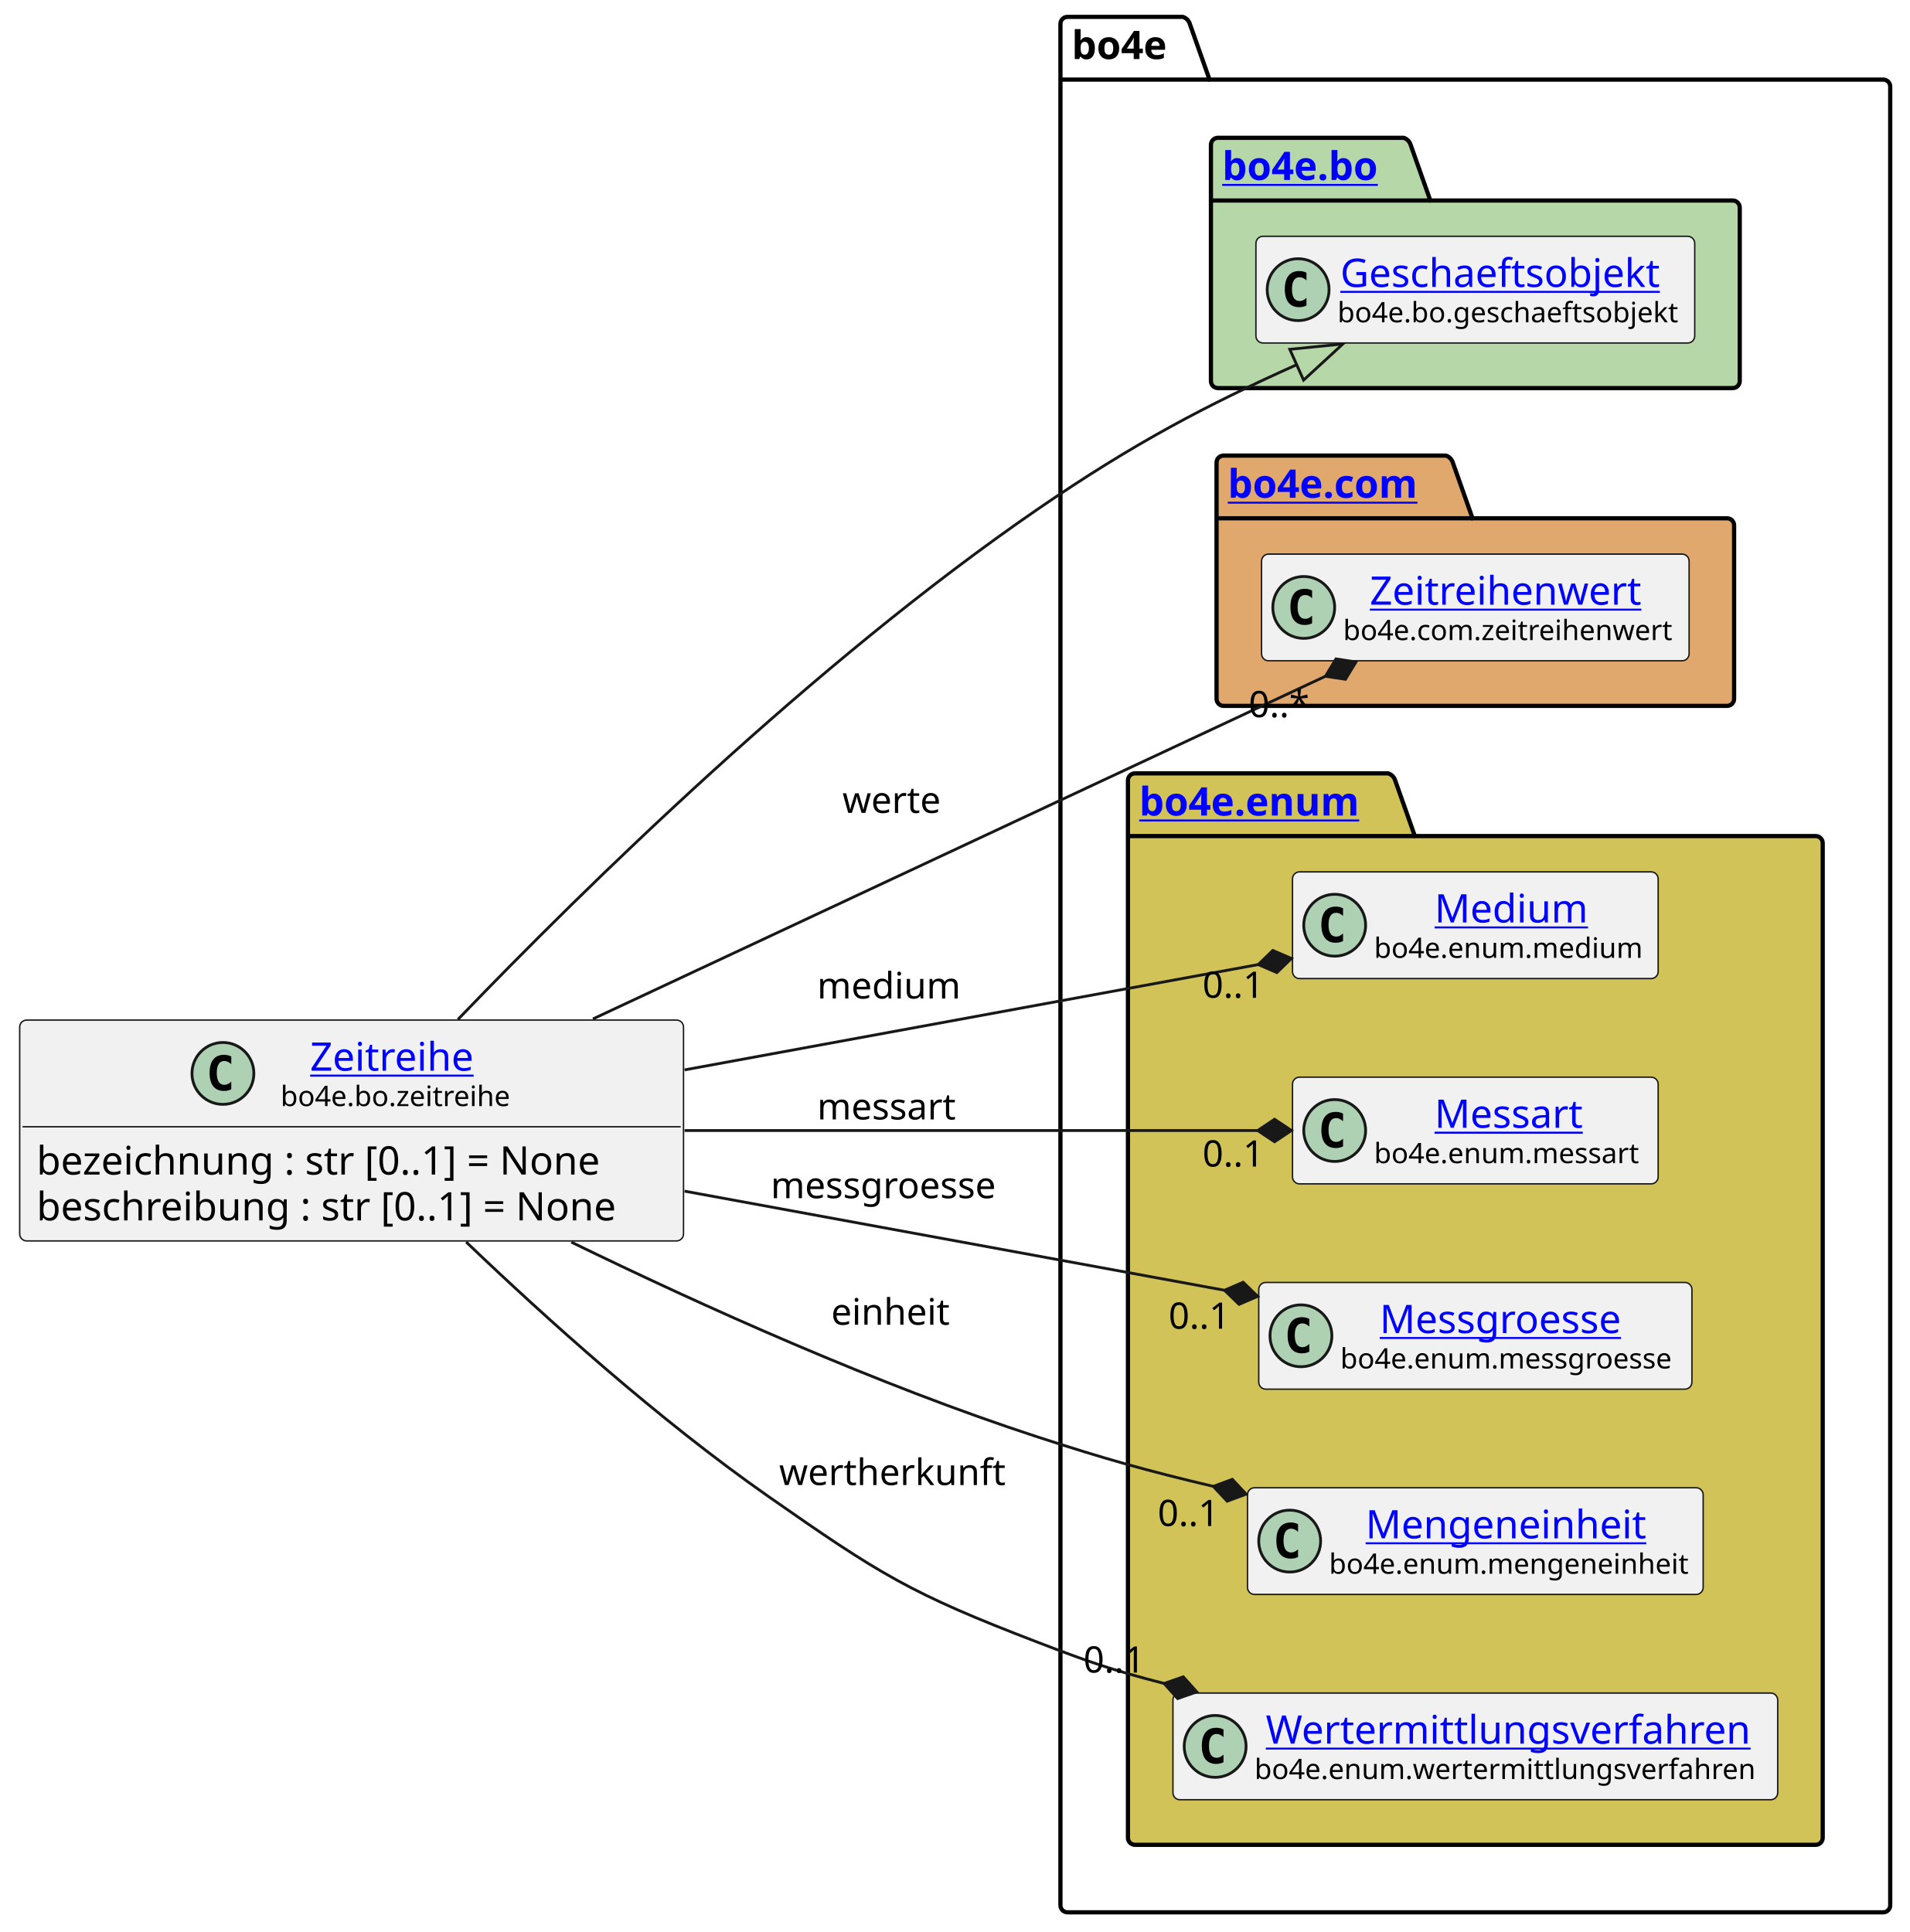
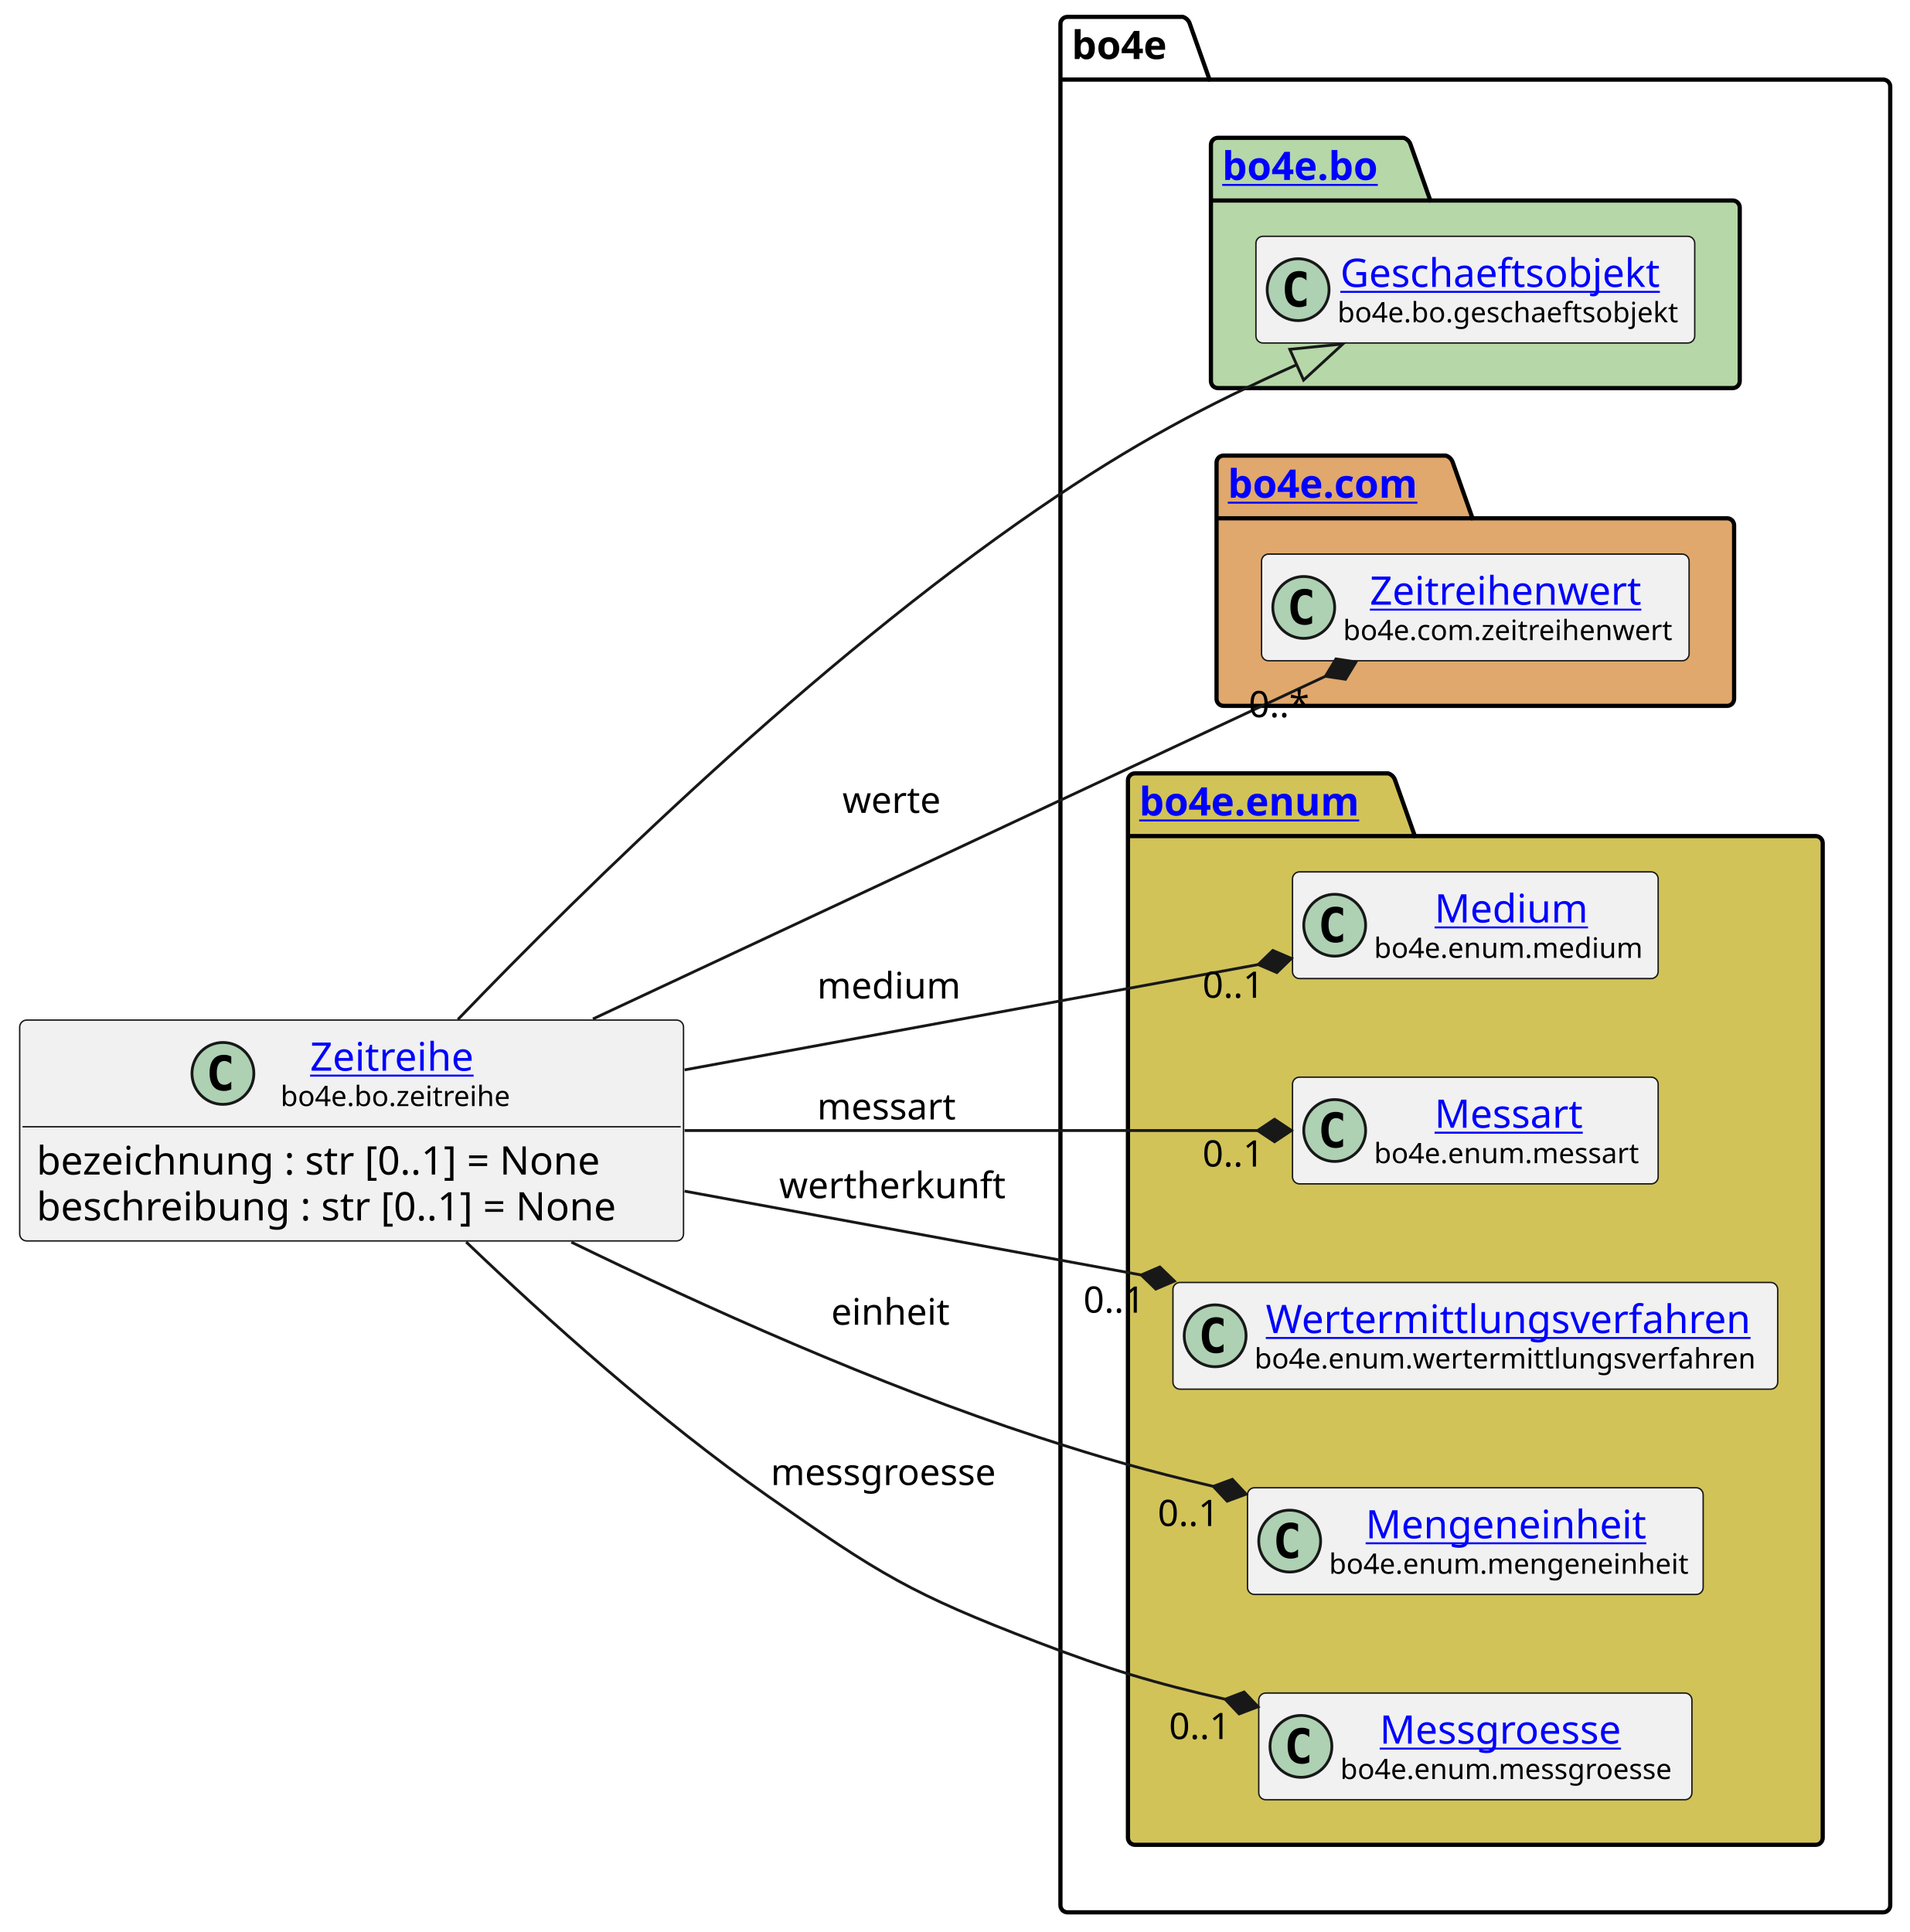
<svg xmlns="http://www.w3.org/2000/svg" xmlns:xlink="http://www.w3.org/1999/xlink" contentStyleType="text/css" height="687px" preserveAspectRatio="none" style="width:679px;height:687px;background:#FFFFFF;" version="1.1" viewBox="0 0 679 687" width="679px" zoomAndPan="magnify">
  <defs />
  <g>
    <g id="cluster_bo4e">
      <path d="M379.5,6 L420.5,6 A3.75,3.75 0 0 1 423,8.5 L430,28.297 L669.5,28.297 A2.5,2.5 0 0 1 672,30.797 L672,677.5 A2.5,2.5 0 0 1 669.5,680 L379.5,680 A2.5,2.5 0 0 1 377,677.5 L377,8.5 A2.5,2.5 0 0 1 379.5,6 " fill="none" style="stroke:#000000;stroke-width:1.5;" />
      <line style="stroke:#000000;stroke-width:1.5;" x1="377" x2="430" y1="28.297" y2="28.297" />
      <text fill="#000000" font-family="sans-serif" font-size="14" font-weight="bold" lengthAdjust="spacing" textLength="40" x="381" y="20.995">bo4e</text>
    </g>
    <g id="cluster_bo">
      <path d="M433,49 L499,49 A3.75,3.75 0 0 1 501.5,51.5 L508.5,71.297 L616,71.297 A2.5,2.5 0 0 1 618.5,73.797 L618.5,135.5 A2.5,2.5 0 0 1 616,138 L433,138 A2.5,2.5 0 0 1 430.5,135.5 L430.5,51.5 A2.5,2.5 0 0 1 433,49 " fill="#B6D7A8" style="stroke:#000000;stroke-width:1.5;" />
      <line style="stroke:#000000;stroke-width:1.5;" x1="430.5" x2="508.5" y1="71.297" y2="71.297" />
      <a href="https://bo4e.github.io/BO4E-python/latest/api/bo4e.bo.html" target="_top" title="https://bo4e.github.io/BO4E-python/latest/api/bo4e.bo.html" xlink:actuate="onRequest" xlink:href="https://bo4e.github.io/BO4E-python/latest/api/bo4e.bo.html" xlink:show="new" xlink:title="https://bo4e.github.io/BO4E-python/latest/api/bo4e.bo.html" xlink:type="simple">
        <text fill="#0000FF" font-family="sans-serif" font-size="14" font-weight="bold" lengthAdjust="spacing" text-decoration="underline" textLength="65" x="434.5" y="63.995">bo4e.bo</text>
      </a>
    </g>
    <g id="cluster_com">
      <path d="M435,162 L514,162 A3.75,3.75 0 0 1 516.5,164.5 L523.5,184.297 L614,184.297 A2.5,2.5 0 0 1 616.5,186.797 L616.5,248.5 A2.5,2.5 0 0 1 614,251 L435,251 A2.5,2.5 0 0 1 432.5,248.5 L432.5,164.5 A2.5,2.5 0 0 1 435,162 " fill="#E0A86C" style="stroke:#000000;stroke-width:1.5;" />
      <line style="stroke:#000000;stroke-width:1.5;" x1="432.5" x2="523.5" y1="184.297" y2="184.297" />
      <a href="https://bo4e.github.io/BO4E-python/latest/api/bo4e.com.html" target="_top" title="https://bo4e.github.io/BO4E-python/latest/api/bo4e.com.html" xlink:actuate="onRequest" xlink:href="https://bo4e.github.io/BO4E-python/latest/api/bo4e.com.html" xlink:show="new" xlink:title="https://bo4e.github.io/BO4E-python/latest/api/bo4e.com.html" xlink:type="simple">
        <text fill="#0000FF" font-family="sans-serif" font-size="14" font-weight="bold" lengthAdjust="spacing" text-decoration="underline" textLength="78" x="436.5" y="176.995">bo4e.com</text>
      </a>
    </g>
    <g id="cluster_enum">
      <path d="M403.5,275 L493.5,275 A3.75,3.75 0 0 1 496,277.5 L503,297.297 L645.5,297.297 A2.5,2.5 0 0 1 648,299.797 L648,653.5 A2.5,2.5 0 0 1 645.5,656 L403.5,656 A2.5,2.5 0 0 1 401,653.5 L401,277.5 A2.5,2.5 0 0 1 403.5,275 " fill="#D1C358" style="stroke:#000000;stroke-width:1.5;" />
      <line style="stroke:#000000;stroke-width:1.5;" x1="401" x2="503" y1="297.297" y2="297.297" />
      <a href="https://bo4e.github.io/BO4E-python/latest/api/bo4e.enum.html" target="_top" title="https://bo4e.github.io/BO4E-python/latest/api/bo4e.enum.html" xlink:actuate="onRequest" xlink:href="https://bo4e.github.io/BO4E-python/latest/api/bo4e.enum.html" xlink:show="new" xlink:title="https://bo4e.github.io/BO4E-python/latest/api/bo4e.enum.html" xlink:type="simple">
        <text fill="#0000FF" font-family="sans-serif" font-size="14" font-weight="bold" lengthAdjust="spacing" text-decoration="underline" textLength="89" x="405" y="289.995">bo4e.enum</text>
      </a>
    </g>
    <g id="elem_Geschaeftsobjekt">
      <rect codeLine="9" fill="#F1F1F1" height="37.938" id="Geschaeftsobjekt" rx="2.5" ry="2.5" style="stroke:#181818;stroke-width:0.5;" width="156" x="446.5" y="84.03" />
      <ellipse cx="461.5" cy="102.999" fill="#ADD1B2" rx="11" ry="11" style="stroke:#181818;stroke-width:1.0;" />
      <path d="M464.469,108.639 Q463.891,108.936 463.25,109.077 Q462.609,109.233 461.906,109.233 Q459.406,109.233 458.078,107.593 Q456.766,105.936 456.766,102.811 Q456.766,99.686 458.078,98.03 Q459.406,96.374 461.906,96.374 Q462.609,96.374 463.25,96.53 Q463.906,96.686 464.469,96.983 L464.469,99.702 Q463.844,99.124 463.25,98.858 Q462.656,98.577 462.031,98.577 Q460.688,98.577 460,99.655 Q459.312,100.718 459.312,102.811 Q459.312,104.905 460,105.983 Q460.688,107.046 462.031,107.046 Q462.656,107.046 463.25,106.78 Q463.844,106.499 464.469,105.921 L464.469,108.639 Z " fill="#000000" />
      <a href="https://bo4e.github.io/BO4E-python/latest/api/bo4e.bo.html#bo4e.bo.geschaeftsobjekt.Geschaeftsobjekt" target="_top" title="https://bo4e.github.io/BO4E-python/latest/api/bo4e.bo.html#bo4e.bo.geschaeftsobjekt.Geschaeftsobjekt" xlink:actuate="onRequest" xlink:href="https://bo4e.github.io/BO4E-python/latest/api/bo4e.bo.html#bo4e.bo.geschaeftsobjekt.Geschaeftsobjekt" xlink:show="new" xlink:title="https://bo4e.github.io/BO4E-python/latest/api/bo4e.bo.html#bo4e.bo.geschaeftsobjekt.Geschaeftsobjekt" xlink:type="simple">
        <text fill="#0000FF" font-family="sans-serif" font-size="14" lengthAdjust="spacing" text-decoration="underline" textLength="122" x="476.5" y="102.025">Geschaeftsobjekt</text>
      </a>
      <text fill="#000000" font-family="sans-serif" font-size="10" lengthAdjust="spacing" textLength="124" x="475.5" y="114.609">bo4e.bo.geschaeftsobjekt</text>
    </g>
    <g id="elem_Zeitreihenwert">
      <rect codeLine="12" fill="#F1F1F1" height="37.938" id="Zeitreihenwert" rx="2.5" ry="2.5" style="stroke:#181818;stroke-width:0.5;" width="152" x="448.5" y="197.03" />
      <ellipse cx="463.5" cy="215.999" fill="#ADD1B2" rx="11" ry="11" style="stroke:#181818;stroke-width:1.0;" />
      <path d="M466.469,221.639 Q465.891,221.936 465.25,222.077 Q464.609,222.233 463.906,222.233 Q461.406,222.233 460.078,220.593 Q458.766,218.936 458.766,215.811 Q458.766,212.686 460.078,211.03 Q461.406,209.374 463.906,209.374 Q464.609,209.374 465.25,209.53 Q465.906,209.686 466.469,209.983 L466.469,212.702 Q465.844,212.124 465.25,211.858 Q464.656,211.577 464.031,211.577 Q462.688,211.577 462,212.655 Q461.312,213.718 461.312,215.811 Q461.312,217.905 462,218.983 Q462.688,220.046 464.031,220.046 Q464.656,220.046 465.25,219.78 Q465.844,219.499 466.469,218.921 L466.469,221.639 Z " fill="#000000" />
      <a href="https://bo4e.github.io/BO4E-python/latest/api/bo4e.com.html#bo4e.com.zeitreihenwert.Zeitreihenwert" target="_top" title="https://bo4e.github.io/BO4E-python/latest/api/bo4e.com.html#bo4e.com.zeitreihenwert.Zeitreihenwert" xlink:actuate="onRequest" xlink:href="https://bo4e.github.io/BO4E-python/latest/api/bo4e.com.html#bo4e.com.zeitreihenwert.Zeitreihenwert" xlink:show="new" xlink:title="https://bo4e.github.io/BO4E-python/latest/api/bo4e.com.html#bo4e.com.zeitreihenwert.Zeitreihenwert" xlink:type="simple">
        <text fill="#0000FF" font-family="sans-serif" font-size="14" lengthAdjust="spacing" text-decoration="underline" textLength="101" x="487" y="215.025">Zeitreihenwert</text>
      </a>
      <text fill="#000000" font-family="sans-serif" font-size="10" lengthAdjust="spacing" textLength="120" x="477.5" y="227.609">bo4e.com.zeitreihenwert</text>
    </g>
    <g id="elem_Medium">
      <rect codeLine="15" fill="#F1F1F1" height="37.938" id="Medium" rx="2.5" ry="2.5" style="stroke:#181818;stroke-width:0.5;" width="130" x="459.5" y="310.03" />
      <ellipse cx="474.5" cy="328.999" fill="#ADD1B2" rx="11" ry="11" style="stroke:#181818;stroke-width:1.0;" />
      <path d="M477.469,334.639 Q476.891,334.936 476.25,335.077 Q475.609,335.233 474.906,335.233 Q472.406,335.233 471.078,333.592 Q469.766,331.936 469.766,328.811 Q469.766,325.686 471.078,324.03 Q472.406,322.374 474.906,322.374 Q475.609,322.374 476.25,322.53 Q476.906,322.686 477.469,322.983 L477.469,325.702 Q476.844,325.124 476.25,324.858 Q475.656,324.577 475.031,324.577 Q473.688,324.577 473,325.655 Q472.312,326.717 472.312,328.811 Q472.312,330.905 473,331.983 Q473.688,333.046 475.031,333.046 Q475.656,333.046 476.25,332.78 Q476.844,332.499 477.469,331.921 L477.469,334.639 Z " fill="#000000" />
      <a href="https://bo4e.github.io/BO4E-python/latest/api/bo4e.enum.html#bo4e.enum.medium.Medium" target="_top" title="https://bo4e.github.io/BO4E-python/latest/api/bo4e.enum.html#bo4e.enum.medium.Medium" xlink:actuate="onRequest" xlink:href="https://bo4e.github.io/BO4E-python/latest/api/bo4e.enum.html#bo4e.enum.medium.Medium" xlink:show="new" xlink:title="https://bo4e.github.io/BO4E-python/latest/api/bo4e.enum.html#bo4e.enum.medium.Medium" xlink:type="simple">
        <text fill="#0000FF" font-family="sans-serif" font-size="14" lengthAdjust="spacing" text-decoration="underline" textLength="55" x="510" y="328.025">Medium</text>
      </a>
      <text fill="#000000" font-family="sans-serif" font-size="10" lengthAdjust="spacing" textLength="98" x="488.5" y="340.609">bo4e.enum.medium</text>
    </g>
    <g id="elem_Messart">
      <rect codeLine="16" fill="#F1F1F1" height="37.938" id="Messart" rx="2.5" ry="2.5" style="stroke:#181818;stroke-width:0.5;" width="130" x="459.5" y="383.03" />
      <ellipse cx="474.5" cy="401.999" fill="#ADD1B2" rx="11" ry="11" style="stroke:#181818;stroke-width:1.0;" />
      <path d="M477.469,407.639 Q476.891,407.936 476.25,408.077 Q475.609,408.233 474.906,408.233 Q472.406,408.233 471.078,406.592 Q469.766,404.936 469.766,401.811 Q469.766,398.686 471.078,397.03 Q472.406,395.374 474.906,395.374 Q475.609,395.374 476.25,395.53 Q476.906,395.686 477.469,395.983 L477.469,398.702 Q476.844,398.124 476.25,397.858 Q475.656,397.577 475.031,397.577 Q473.688,397.577 473,398.655 Q472.312,399.717 472.312,401.811 Q472.312,403.905 473,404.983 Q473.688,406.046 475.031,406.046 Q475.656,406.046 476.25,405.78 Q476.844,405.499 477.469,404.921 L477.469,407.639 Z " fill="#000000" />
      <a href="https://bo4e.github.io/BO4E-python/latest/api/bo4e.enum.html#bo4e.enum.messart.Messart" target="_top" title="https://bo4e.github.io/BO4E-python/latest/api/bo4e.enum.html#bo4e.enum.messart.Messart" xlink:actuate="onRequest" xlink:href="https://bo4e.github.io/BO4E-python/latest/api/bo4e.enum.html#bo4e.enum.messart.Messart" xlink:show="new" xlink:title="https://bo4e.github.io/BO4E-python/latest/api/bo4e.enum.html#bo4e.enum.messart.Messart" xlink:type="simple">
        <text fill="#0000FF" font-family="sans-serif" font-size="14" lengthAdjust="spacing" text-decoration="underline" textLength="55" x="510" y="401.025">Messart</text>
      </a>
      <text fill="#000000" font-family="sans-serif" font-size="10" lengthAdjust="spacing" textLength="98" x="488.5" y="413.609">bo4e.enum.messart</text>
    </g>
-     <g id="elem_Messgroesse">
-       <rect codeLine="17" fill="#F1F1F1" height="37.938" id="Messgroesse" rx="2.5" ry="2.5" style="stroke:#181818;stroke-width:0.5;" width="154" x="447.5" y="456.03" />
-       <ellipse cx="462.5" cy="474.999" fill="#ADD1B2" rx="11" ry="11" style="stroke:#181818;stroke-width:1.0;" />
-       <path d="M465.469,480.639 Q464.891,480.936 464.25,481.077 Q463.609,481.233 462.906,481.233 Q460.406,481.233 459.078,479.592 Q457.766,477.936 457.766,474.811 Q457.766,471.686 459.078,470.03 Q460.406,468.374 462.906,468.374 Q463.609,468.374 464.25,468.53 Q464.906,468.686 465.469,468.983 L465.469,471.702 Q464.844,471.124 464.25,470.858 Q463.656,470.577 463.031,470.577 Q461.688,470.577 461,471.655 Q460.312,472.717 460.312,474.811 Q460.312,476.905 461,477.983 Q461.688,479.046 463.031,479.046 Q463.656,479.046 464.25,478.78 Q464.844,478.499 465.469,477.921 L465.469,480.639 Z " fill="#000000" />
-       <a href="https://bo4e.github.io/BO4E-python/latest/api/bo4e.enum.html#bo4e.enum.messgroesse.Messgroesse" target="_top" title="https://bo4e.github.io/BO4E-python/latest/api/bo4e.enum.html#bo4e.enum.messgroesse.Messgroesse" xlink:actuate="onRequest" xlink:href="https://bo4e.github.io/BO4E-python/latest/api/bo4e.enum.html#bo4e.enum.messgroesse.Messgroesse" xlink:show="new" xlink:title="https://bo4e.github.io/BO4E-python/latest/api/bo4e.enum.html#bo4e.enum.messgroesse.Messgroesse" xlink:type="simple">
-         <text fill="#0000FF" font-family="sans-serif" font-size="14" lengthAdjust="spacing" text-decoration="underline" textLength="94" x="490.5" y="474.025">Messgroesse</text>
+     <g id="elem_Wertermittlungsverfahren">
+       <rect codeLine="17" fill="#F1F1F1" height="37.938" id="Wertermittlungsverfahren" rx="2.5" ry="2.5" style="stroke:#181818;stroke-width:0.5;" width="215" x="417" y="456.03" />
+       <ellipse cx="432" cy="474.999" fill="#ADD1B2" rx="11" ry="11" style="stroke:#181818;stroke-width:1.0;" />
+       <path d="M434.969,480.639 Q434.391,480.936 433.75,481.077 Q433.109,481.233 432.406,481.233 Q429.906,481.233 428.578,479.592 Q427.266,477.936 427.266,474.811 Q427.266,471.686 428.578,470.03 Q429.906,468.374 432.406,468.374 Q433.109,468.374 433.75,468.53 Q434.406,468.686 434.969,468.983 L434.969,471.702 Q434.344,471.124 433.75,470.858 Q433.156,470.577 432.531,470.577 Q431.188,470.577 430.5,471.655 Q429.812,472.717 429.812,474.811 Q429.812,476.905 430.5,477.983 Q431.188,479.046 432.531,479.046 Q433.156,479.046 433.75,478.78 Q434.344,478.499 434.969,477.921 L434.969,480.639 Z " fill="#000000" />
+       <a href="https://bo4e.github.io/BO4E-python/latest/api/bo4e.enum.html#bo4e.enum.wertermittlungsverfahren.Wertermittlungsverfahren" target="_top" title="https://bo4e.github.io/BO4E-python/latest/api/bo4e.enum.html#bo4e.enum.wertermittlungsverfahren.Wertermittlungsverfahren" xlink:actuate="onRequest" xlink:href="https://bo4e.github.io/BO4E-python/latest/api/bo4e.enum.html#bo4e.enum.wertermittlungsverfahren.Wertermittlungsverfahren" xlink:show="new" xlink:title="https://bo4e.github.io/BO4E-python/latest/api/bo4e.enum.html#bo4e.enum.wertermittlungsverfahren.Wertermittlungsverfahren" xlink:type="simple">
+         <text fill="#0000FF" font-family="sans-serif" font-size="14" lengthAdjust="spacing" text-decoration="underline" textLength="175" x="450" y="474.025">Wertermittlungsverfahren</text>
      </a>
-       <text fill="#000000" font-family="sans-serif" font-size="10" lengthAdjust="spacing" textLength="122" x="476.5" y="486.609">bo4e.enum.messgroesse</text>
+       <text fill="#000000" font-family="sans-serif" font-size="10" lengthAdjust="spacing" textLength="183" x="446" y="486.609">bo4e.enum.wertermittlungsverfahren</text>
    </g>
    <g id="elem_Mengeneinheit">
      <rect codeLine="18" fill="#F1F1F1" height="37.938" id="Mengeneinheit" rx="2.5" ry="2.5" style="stroke:#181818;stroke-width:0.5;" width="162" x="443.5" y="529.03" />
      <ellipse cx="458.5" cy="547.999" fill="#ADD1B2" rx="11" ry="11" style="stroke:#181818;stroke-width:1.0;" />
      <path d="M461.469,553.639 Q460.891,553.936 460.25,554.077 Q459.609,554.233 458.906,554.233 Q456.406,554.233 455.078,552.592 Q453.766,550.936 453.766,547.811 Q453.766,544.686 455.078,543.03 Q456.406,541.374 458.906,541.374 Q459.609,541.374 460.25,541.53 Q460.906,541.686 461.469,541.983 L461.469,544.702 Q460.844,544.124 460.25,543.858 Q459.656,543.577 459.031,543.577 Q457.688,543.577 457,544.655 Q456.312,545.717 456.312,547.811 Q456.312,549.905 457,550.983 Q457.688,552.046 459.031,552.046 Q459.656,552.046 460.25,551.78 Q460.844,551.499 461.469,550.921 L461.469,553.639 Z " fill="#000000" />
      <a href="https://bo4e.github.io/BO4E-python/latest/api/bo4e.enum.html#bo4e.enum.mengeneinheit.Mengeneinheit" target="_top" title="https://bo4e.github.io/BO4E-python/latest/api/bo4e.enum.html#bo4e.enum.mengeneinheit.Mengeneinheit" xlink:actuate="onRequest" xlink:href="https://bo4e.github.io/BO4E-python/latest/api/bo4e.enum.html#bo4e.enum.mengeneinheit.Mengeneinheit" xlink:show="new" xlink:title="https://bo4e.github.io/BO4E-python/latest/api/bo4e.enum.html#bo4e.enum.mengeneinheit.Mengeneinheit" xlink:type="simple">
        <text fill="#0000FF" font-family="sans-serif" font-size="14" lengthAdjust="spacing" text-decoration="underline" textLength="104" x="485.5" y="547.025">Mengeneinheit</text>
      </a>
      <text fill="#000000" font-family="sans-serif" font-size="10" lengthAdjust="spacing" textLength="130" x="472.5" y="559.609">bo4e.enum.mengeneinheit</text>
    </g>
-     <g id="elem_Wertermittlungsverfahren">
-       <rect codeLine="19" fill="#F1F1F1" height="37.938" id="Wertermittlungsverfahren" rx="2.5" ry="2.5" style="stroke:#181818;stroke-width:0.5;" width="215" x="417" y="602.03" />
-       <ellipse cx="432" cy="620.999" fill="#ADD1B2" rx="11" ry="11" style="stroke:#181818;stroke-width:1.0;" />
-       <path d="M434.969,626.639 Q434.391,626.936 433.75,627.077 Q433.109,627.233 432.406,627.233 Q429.906,627.233 428.578,625.592 Q427.266,623.936 427.266,620.811 Q427.266,617.686 428.578,616.03 Q429.906,614.374 432.406,614.374 Q433.109,614.374 433.75,614.53 Q434.406,614.686 434.969,614.983 L434.969,617.702 Q434.344,617.124 433.75,616.858 Q433.156,616.577 432.531,616.577 Q431.188,616.577 430.5,617.655 Q429.812,618.717 429.812,620.811 Q429.812,622.905 430.5,623.983 Q431.188,625.046 432.531,625.046 Q433.156,625.046 433.75,624.78 Q434.344,624.499 434.969,623.921 L434.969,626.639 Z " fill="#000000" />
-       <a href="https://bo4e.github.io/BO4E-python/latest/api/bo4e.enum.html#bo4e.enum.wertermittlungsverfahren.Wertermittlungsverfahren" target="_top" title="https://bo4e.github.io/BO4E-python/latest/api/bo4e.enum.html#bo4e.enum.wertermittlungsverfahren.Wertermittlungsverfahren" xlink:actuate="onRequest" xlink:href="https://bo4e.github.io/BO4E-python/latest/api/bo4e.enum.html#bo4e.enum.wertermittlungsverfahren.Wertermittlungsverfahren" xlink:show="new" xlink:title="https://bo4e.github.io/BO4E-python/latest/api/bo4e.enum.html#bo4e.enum.wertermittlungsverfahren.Wertermittlungsverfahren" xlink:type="simple">
-         <text fill="#0000FF" font-family="sans-serif" font-size="14" lengthAdjust="spacing" text-decoration="underline" textLength="175" x="450" y="620.025">Wertermittlungsverfahren</text>
+     <g id="elem_Messgroesse">
+       <rect codeLine="19" fill="#F1F1F1" height="37.938" id="Messgroesse" rx="2.5" ry="2.5" style="stroke:#181818;stroke-width:0.5;" width="154" x="447.5" y="602.03" />
+       <ellipse cx="462.5" cy="620.999" fill="#ADD1B2" rx="11" ry="11" style="stroke:#181818;stroke-width:1.0;" />
+       <path d="M465.469,626.639 Q464.891,626.936 464.25,627.077 Q463.609,627.233 462.906,627.233 Q460.406,627.233 459.078,625.592 Q457.766,623.936 457.766,620.811 Q457.766,617.686 459.078,616.03 Q460.406,614.374 462.906,614.374 Q463.609,614.374 464.25,614.53 Q464.906,614.686 465.469,614.983 L465.469,617.702 Q464.844,617.124 464.25,616.858 Q463.656,616.577 463.031,616.577 Q461.688,616.577 461,617.655 Q460.312,618.717 460.312,620.811 Q460.312,622.905 461,623.983 Q461.688,625.046 463.031,625.046 Q463.656,625.046 464.25,624.78 Q464.844,624.499 465.469,623.921 L465.469,626.639 Z " fill="#000000" />
+       <a href="https://bo4e.github.io/BO4E-python/latest/api/bo4e.enum.html#bo4e.enum.messgroesse.Messgroesse" target="_top" title="https://bo4e.github.io/BO4E-python/latest/api/bo4e.enum.html#bo4e.enum.messgroesse.Messgroesse" xlink:actuate="onRequest" xlink:href="https://bo4e.github.io/BO4E-python/latest/api/bo4e.enum.html#bo4e.enum.messgroesse.Messgroesse" xlink:show="new" xlink:title="https://bo4e.github.io/BO4E-python/latest/api/bo4e.enum.html#bo4e.enum.messgroesse.Messgroesse" xlink:type="simple">
+         <text fill="#0000FF" font-family="sans-serif" font-size="14" lengthAdjust="spacing" text-decoration="underline" textLength="94" x="490.5" y="620.025">Messgroesse</text>
      </a>
-       <text fill="#000000" font-family="sans-serif" font-size="10" lengthAdjust="spacing" textLength="183" x="446" y="632.609">bo4e.enum.wertermittlungsverfahren</text>
+       <text fill="#000000" font-family="sans-serif" font-size="10" lengthAdjust="spacing" textLength="122" x="476.5" y="632.609">bo4e.enum.messgroesse</text>
    </g>
    <g id="elem_Zeitreihe">
      <rect codeLine="3" fill="#F1F1F1" height="78.531" id="Zeitreihe" rx="2.5" ry="2.5" style="stroke:#181818;stroke-width:0.5;" width="236" x="7" y="362.73" />
      <ellipse cx="79.25" cy="381.699" fill="#ADD1B2" rx="11" ry="11" style="stroke:#181818;stroke-width:1.0;" />
      <path d="M82.219,387.339 Q81.641,387.636 81,387.777 Q80.359,387.933 79.656,387.933 Q77.156,387.933 75.828,386.293 Q74.516,384.636 74.516,381.511 Q74.516,378.386 75.828,376.73 Q77.156,375.074 79.656,375.074 Q80.359,375.074 81,375.23 Q81.656,375.386 82.219,375.683 L82.219,378.402 Q81.594,377.824 81,377.558 Q80.406,377.277 79.781,377.277 Q78.438,377.277 77.75,378.355 Q77.062,379.418 77.062,381.511 Q77.062,383.605 77.75,384.683 Q78.438,385.746 79.781,385.746 Q80.406,385.746 81,385.48 Q81.594,385.199 82.219,384.621 L82.219,387.339 Z " fill="#000000" />
      <a href="https://bo4e.github.io/BO4E-python/latest/api/bo4e.bo.html#bo4e.bo.zeitreihe.Zeitreihe" target="_top" title="https://bo4e.github.io/BO4E-python/latest/api/bo4e.bo.html#bo4e.bo.zeitreihe.Zeitreihe" xlink:actuate="onRequest" xlink:href="https://bo4e.github.io/BO4E-python/latest/api/bo4e.bo.html#bo4e.bo.zeitreihe.Zeitreihe" xlink:show="new" xlink:title="https://bo4e.github.io/BO4E-python/latest/api/bo4e.bo.html#bo4e.bo.zeitreihe.Zeitreihe" xlink:type="simple">
        <text fill="#0000FF" font-family="sans-serif" font-size="14" lengthAdjust="spacing" text-decoration="underline" textLength="62" x="110.25" y="380.725">Zeitreihe</text>
      </a>
      <text fill="#000000" font-family="sans-serif" font-size="10" lengthAdjust="spacing" textLength="83" x="99.75" y="393.309">bo4e.bo.zeitreihe</text>
      <line style="stroke:#181818;stroke-width:0.5;" x1="8" x2="242" y1="400.668" y2="400.668" />
      <text fill="#000000" font-family="sans-serif" font-size="14" lengthAdjust="spacing" textLength="219" x="13" y="417.663">bezeichnung : str [0..1] = None</text>
      <text fill="#000000" font-family="sans-serif" font-size="14" lengthAdjust="spacing" textLength="224" x="13" y="433.959">beschreibung : str [0..1] = None</text>
    </g>
    <g id="link_Zeitreihe_Geschaeftsobjekt">
      <path codeLine="22" d="M162.79,362.52 C208.15,315.34 289.09,235.89 369,181 C403.3,157.44 429.287,143.907 460.987,129.687 " fill="none" id="Zeitreihe-to-Geschaeftsobjekt" style="stroke:#181818;stroke-width:1.0;" />
      <polygon fill="none" points="477.41,122.32,458.531,124.213,463.442,135.162,477.41,122.32" style="stroke:#181818;stroke-width:1.0;" />
    </g>
    <g id="link_Zeitreihe_Messgroesse">
-       <path codeLine="23" d="M243.38,423.56 C309.21,435.65 377.627,448.214 435.327,458.804 " fill="none" id="Zeitreihe-to-Messgroesse" style="stroke:#181818;stroke-width:1.0;" />
-       <polygon fill="#181818" points="447.13,460.97,441.951,455.953,435.327,458.804,440.507,463.821,447.13,460.97" style="stroke:#181818;stroke-width:1.0;" />
-       <text fill="#000000" font-family="sans-serif" font-size="13" lengthAdjust="spacing" textLength="86" x="274" y="426.067">messgroesse</text>
-       <text fill="#000000" font-family="sans-serif" font-size="13" lengthAdjust="spacing" textLength="24" x="415.45" y="472.481">0..1</text>
+       <path codeLine="23" d="M165.73,441.64 C194.19,468.87 234.19,504.86 273,532 C312.77,559.81 323.69,566.65 369,584 C393.86,593.52 410.23,598.455 435.56,604.225 " fill="none" id="Zeitreihe-to-Messgroesse" style="stroke:#181818;stroke-width:1.0;" />
+       <polygon fill="#181818" points="447.26,606.89,442.298,601.657,435.56,604.225,440.521,609.457,447.26,606.89" style="stroke:#181818;stroke-width:1.0;" />
+       <text fill="#000000" font-family="sans-serif" font-size="13" lengthAdjust="spacing" textLength="86" x="274" y="528.067">messgroesse</text>
+       <text fill="#000000" font-family="sans-serif" font-size="13" lengthAdjust="spacing" textLength="24" x="415.591" y="618.395">0..1</text>
    </g>
    <g id="link_Zeitreihe_Messart">
      <path codeLine="24" d="M243.38,402 C313.9,402 388.95,402 447.12,402 " fill="none" id="Zeitreihe-to-Messart" style="stroke:#181818;stroke-width:1.0;" />
      <polygon fill="#181818" points="459.12,402,453.12,398,447.12,402,453.12,406,459.12,402" style="stroke:#181818;stroke-width:1.0;" />
      <text fill="#000000" font-family="sans-serif" font-size="13" lengthAdjust="spacing" textLength="53" x="290.5" y="398.067">messart</text>
      <text fill="#000000" font-family="sans-serif" font-size="13" lengthAdjust="spacing" textLength="24" x="427.503" y="414.812">0..1</text>
    </g>
    <g id="link_Zeitreihe_Medium">
      <path codeLine="25" d="M243.38,380.44 C313.9,367.49 389.148,353.679 447.318,342.989 " fill="none" id="Zeitreihe-to-Medium" style="stroke:#181818;stroke-width:1.0;" />
      <polygon fill="#181818" points="459.12,340.82,452.496,337.97,447.318,342.989,453.942,345.839,459.12,340.82" style="stroke:#181818;stroke-width:1.0;" />
      <text fill="#000000" font-family="sans-serif" font-size="13" lengthAdjust="spacing" textLength="53" x="290.5" y="355.067">medium</text>
      <text fill="#000000" font-family="sans-serif" font-size="13" lengthAdjust="spacing" textLength="24" x="427.503" y="354.795">0..1</text>
    </g>
    <g id="link_Zeitreihe_Mengeneinheit">
      <path codeLine="26" d="M203.12,441.69 C250.08,464.56 311.85,492.38 369,511 C392.73,518.73 407.322,522.86 431.352,528.54 " fill="none" id="Zeitreihe-to-Mengeneinheit" style="stroke:#181818;stroke-width:1.0;" />
      <polygon fill="#181818" points="443.03,531.3,438.111,526.027,431.352,528.54,436.271,533.812,443.03,531.3" style="stroke:#181818;stroke-width:1.0;" />
      <text fill="#000000" font-family="sans-serif" font-size="13" lengthAdjust="spacing" textLength="43" x="295.5" y="471.067">einheit</text>
      <text fill="#000000" font-family="sans-serif" font-size="13" lengthAdjust="spacing" textLength="24" x="411.582" y="542.639">0..1</text>
    </g>
    <g id="link_Zeitreihe_Zeitreihenwert">
      <path codeLine="27" d="M210.79,362.33 C294.24,323.28 407.311,270.366 471.211,240.466 " fill="none" id="Zeitreihe-to-Zeitreihenwert" style="stroke:#181818;stroke-width:1.0;" />
      <polygon fill="#181818" points="482.08,235.38,474.95,234.3,471.211,240.466,478.341,241.546,482.08,235.38" style="stroke:#181818;stroke-width:1.0;" />
      <text fill="#000000" font-family="sans-serif" font-size="13" lengthAdjust="spacing" textLength="35" x="299.5" y="289.067">werte</text>
      <text fill="#000000" font-family="sans-serif" font-size="13" lengthAdjust="spacing" textLength="23" x="443.915" y="255.026">0..*</text>
    </g>
    <g id="link_Zeitreihe_Wertermittlungsverfahren">
-       <path codeLine="28" d="M165.73,441.64 C194.19,468.87 234.19,504.86 273,532 C312.77,559.81 323.69,566.65 369,584 C386.9,590.86 394.85,593.725 413.86,598.625 " fill="none" id="Zeitreihe-to-Wertermittlungsverfahren" style="stroke:#181818;stroke-width:1.0;" />
-       <polygon fill="#181818" points="425.48,601.62,420.668,596.249,413.86,598.625,418.671,603.996,425.48,601.62" style="stroke:#181818;stroke-width:1.0;" />
-       <text fill="#000000" font-family="sans-serif" font-size="13" lengthAdjust="spacing" textLength="80" x="277" y="528.067">wertherkunft</text>
-       <text fill="#000000" font-family="sans-serif" font-size="13" lengthAdjust="spacing" textLength="24" x="385.174" y="594.749">0..1</text>
+       <path codeLine="28" d="M243.38,423.56 C298.56,433.69 352.058,443.511 405.718,453.371 " fill="none" id="Zeitreihe-to-Wertermittlungsverfahren" style="stroke:#181818;stroke-width:1.0;" />
+       <polygon fill="#181818" points="417.52,455.54,412.342,450.522,405.718,453.371,410.896,458.39,417.52,455.54" style="stroke:#181818;stroke-width:1.0;" />
+       <text fill="#000000" font-family="sans-serif" font-size="13" lengthAdjust="spacing" textLength="80" x="277" y="426.067">wertherkunft</text>
+       <text fill="#000000" font-family="sans-serif" font-size="13" lengthAdjust="spacing" textLength="24" x="385.154" y="466.771">0..1</text>
    </g>
  </g>
</svg>
